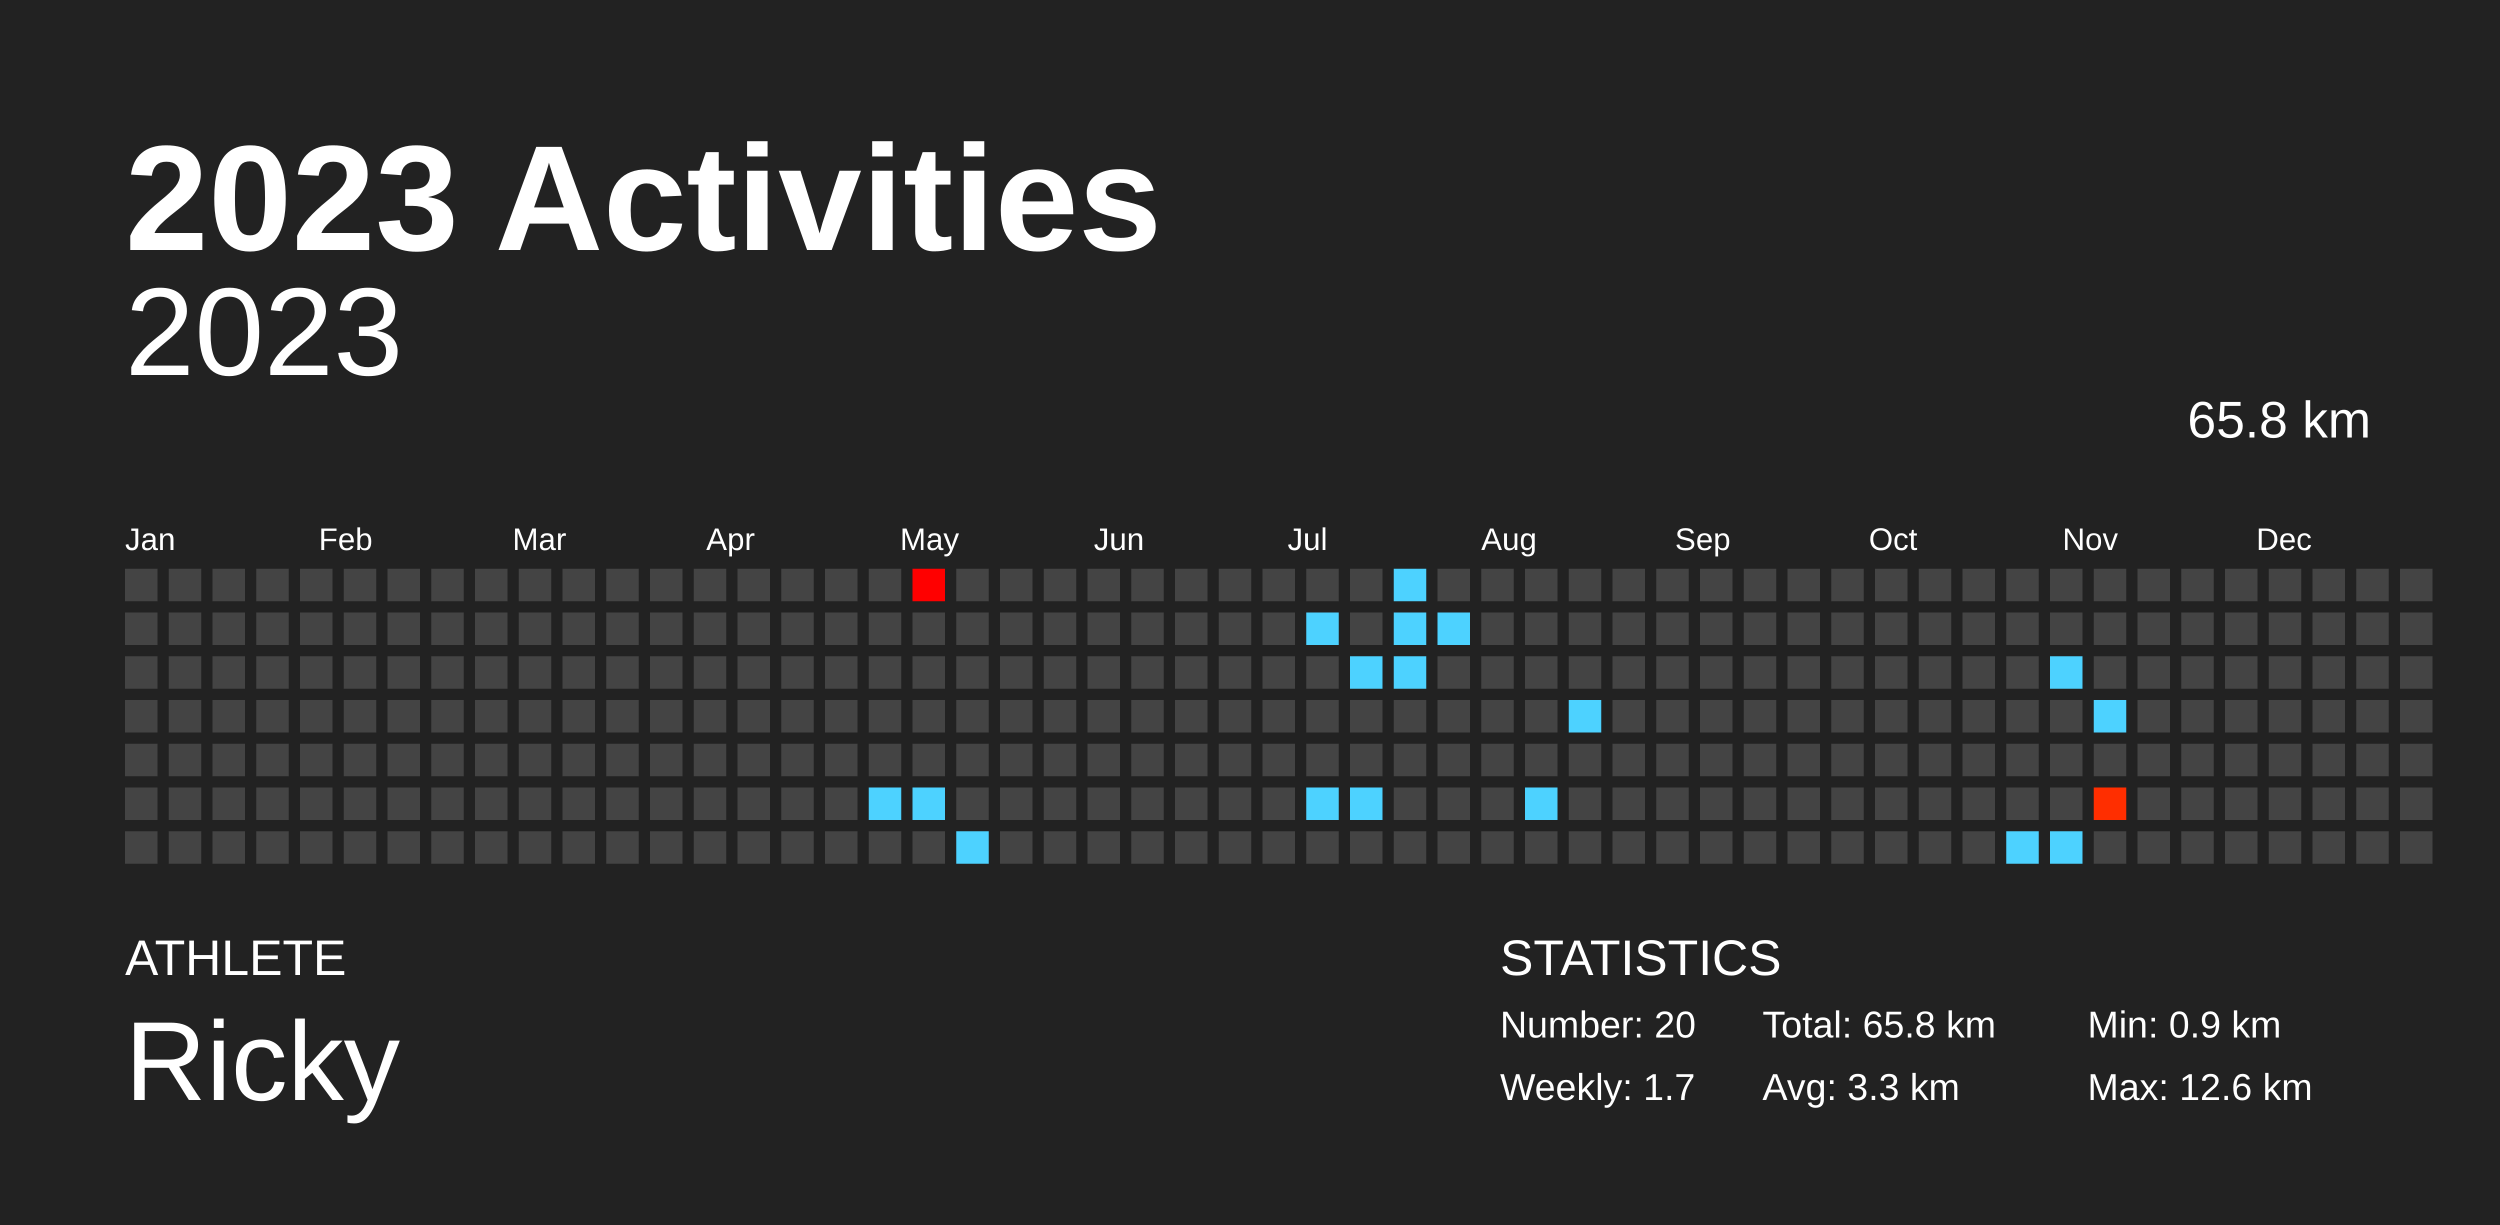
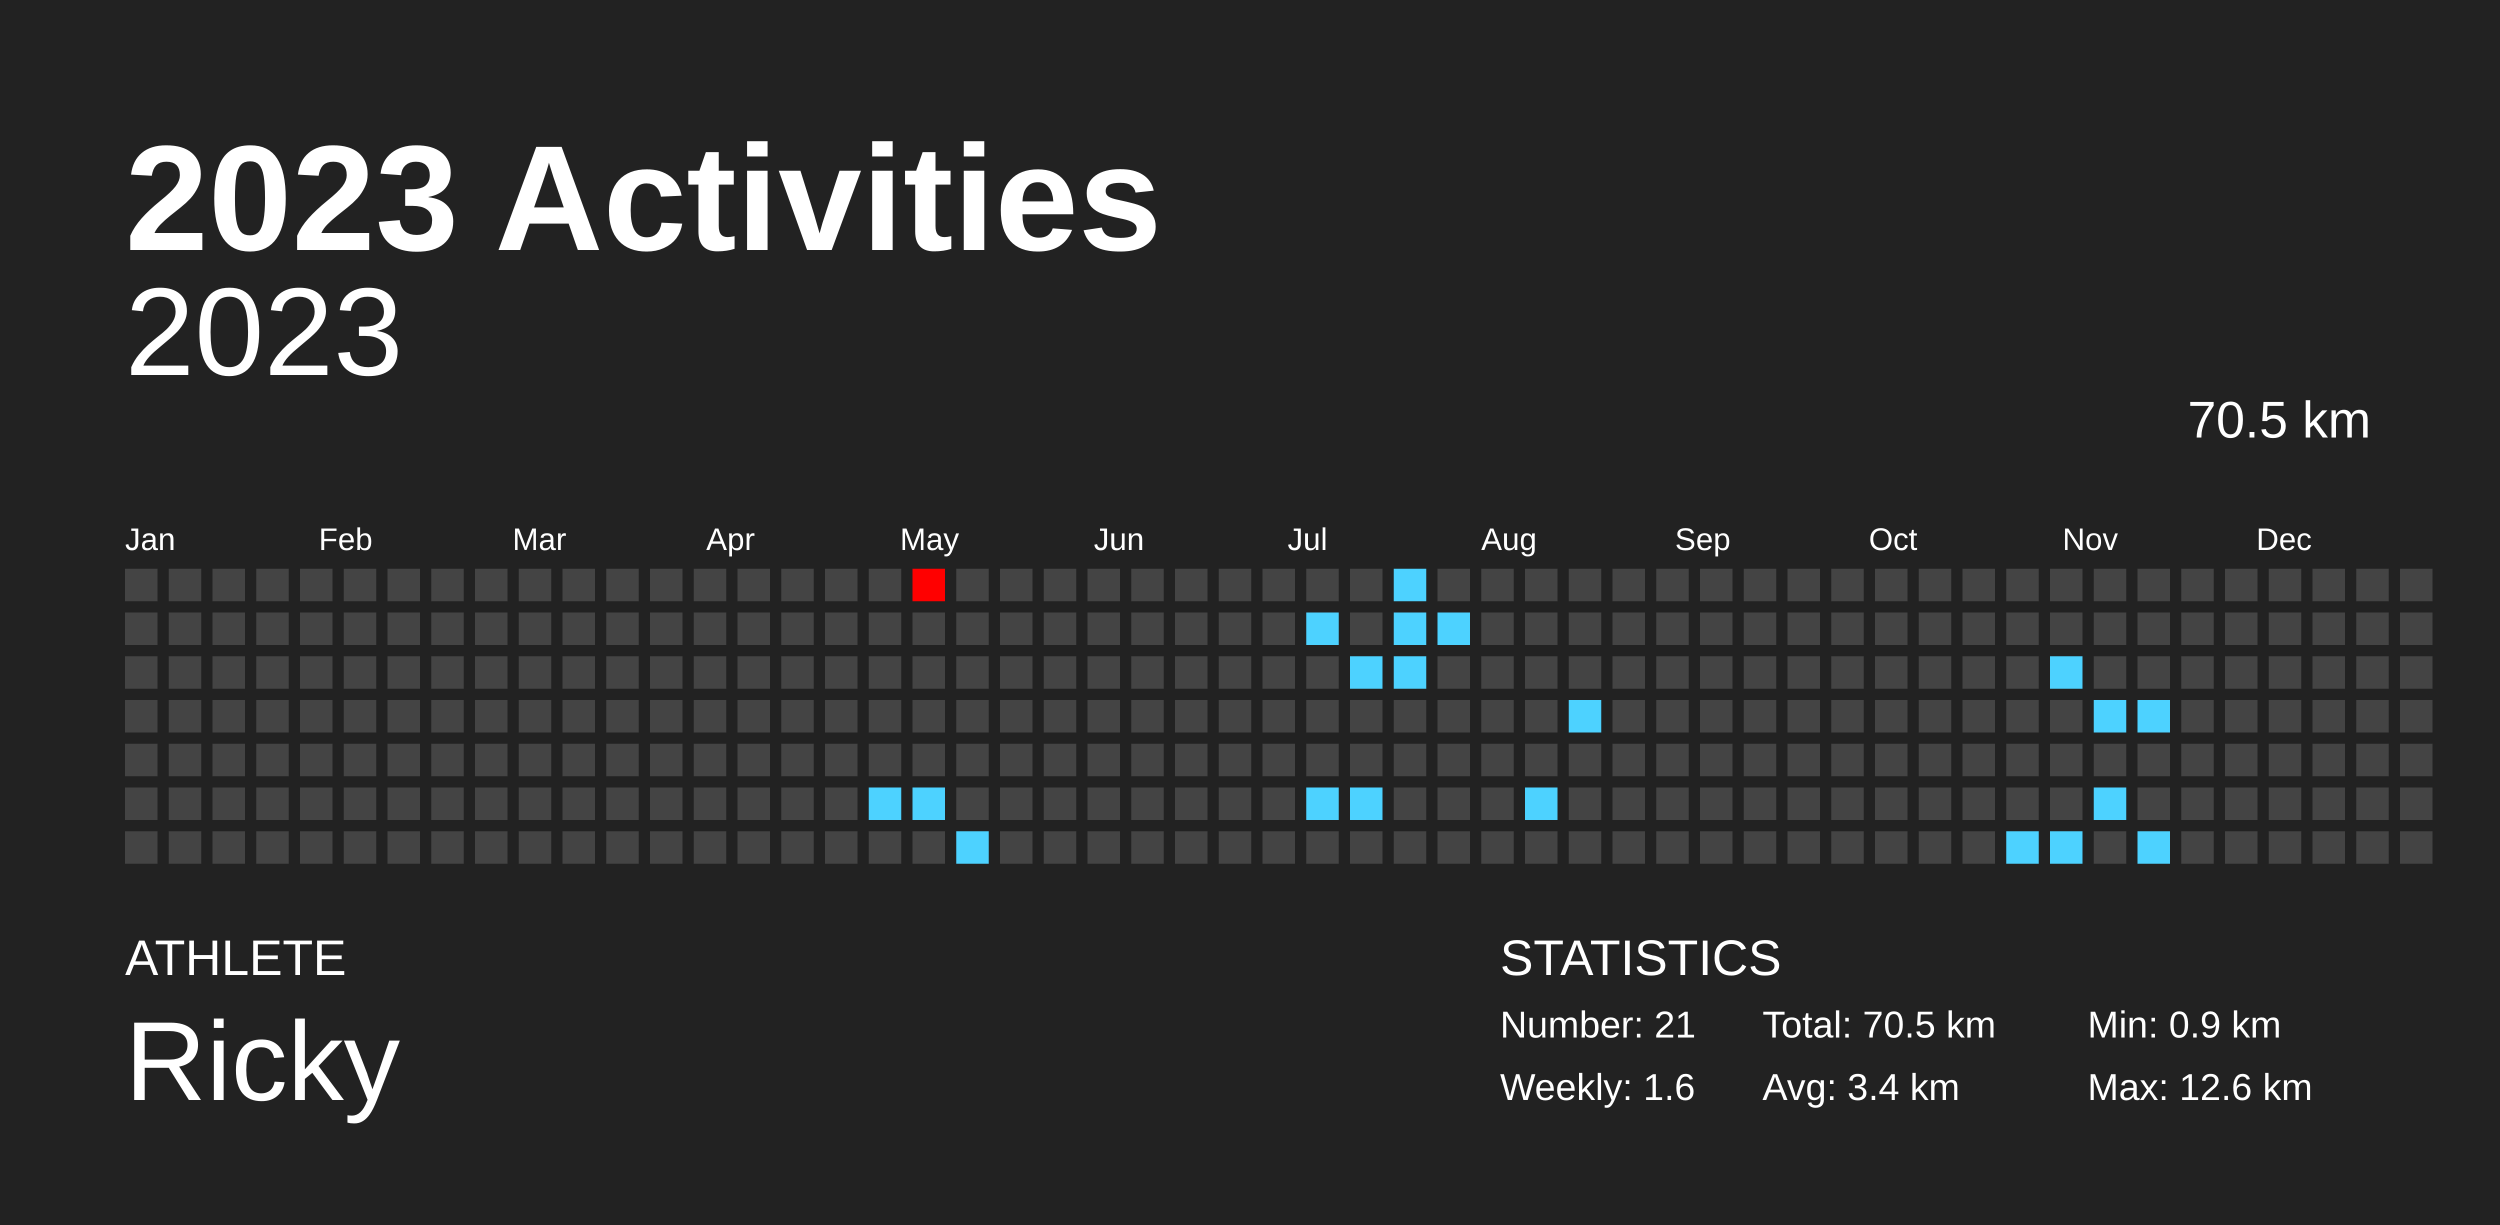
<svg xmlns="http://www.w3.org/2000/svg" baseProfile="full" height="98mm" version="1.1" viewBox="0,0,200,98" width="200mm">
  <defs />
  <rect fill="#222222" height="98" width="200" x="0" y="0" />
  <text fill="#FFFFFF" style="font-size:12px; font-family:Arial; font-weight:bold;" x="10" y="20">2023 Activities</text>
  <text fill="#FFFFFF" style="font-size:4px; font-family:Arial" x="10" y="78">ATHLETE</text>
  <text fill="#FFFFFF" style="font-size:9px; font-family:Arial" x="10" y="88">Ricky</text>
  <text fill="#FFFFFF" style="font-size:4px; font-family:Arial" x="120" y="78">STATISTICS</text>
-   <text fill="#FFFFFF" style="font-size:3px; font-family:Arial" x="120" y="83">Number: 20</text>
-   <text fill="#FFFFFF" style="font-size:3px; font-family:Arial" x="120" y="88">Weekly: 1.7</text>
-   <text fill="#FFFFFF" style="font-size:3px; font-family:Arial" x="141" y="83">Total: 65.8 km</text>
-   <text fill="#FFFFFF" style="font-size:3px; font-family:Arial" x="141" y="88">Avg: 3.3 km</text>
+   <text fill="#FFFFFF" style="font-size:3px; font-family:Arial" x="120" y="83">Number: 21</text>
+   <text fill="#FFFFFF" style="font-size:3px; font-family:Arial" x="120" y="88">Weekly: 1.6</text>
+   <text fill="#FFFFFF" style="font-size:3px; font-family:Arial" x="141" y="83">Total: 70.5 km</text>
+   <text fill="#FFFFFF" style="font-size:3px; font-family:Arial" x="141" y="88">Avg: 3.4 km</text>
  <text fill="#FFFFFF" style="font-size:3px; font-family:Arial" x="167" y="83">Min: 0.9 km</text>
  <text fill="#FFFFFF" style="font-size:3px; font-family:Arial" x="167" y="88">Max: 12.6 km</text>
  <text alignment-baseline="hanging" fill="#FFFFFF" style="font-size:10.0px; font-family:Arial;" x="10" y="30">2023</text>
-   <text alignment-baseline="hanging" fill="#FFFFFF" style="font-size:4.125px; font-family:Arial;" x="175" y="35">65.8 km</text>
+   <text alignment-baseline="hanging" fill="#FFFFFF" style="font-size:4.125px; font-family:Arial;" x="175" y="35">70.5 km</text>
  <text fill="#FFFFFF" style="font-size:2.5px; font-family:Arial" x="10.0" y="44">Jan</text>
  <text fill="#FFFFFF" style="font-size:2.5px; font-family:Arial" x="25.5" y="44">Feb</text>
  <text fill="#FFFFFF" style="font-size:2.5px; font-family:Arial" x="41.0" y="44">Mar</text>
  <text fill="#FFFFFF" style="font-size:2.5px; font-family:Arial" x="56.5" y="44">Apr</text>
  <text fill="#FFFFFF" style="font-size:2.5px; font-family:Arial" x="72.0" y="44">May</text>
  <text fill="#FFFFFF" style="font-size:2.5px; font-family:Arial" x="87.5" y="44">Jun</text>
  <text fill="#FFFFFF" style="font-size:2.5px; font-family:Arial" x="103.0" y="44">Jul</text>
  <text fill="#FFFFFF" style="font-size:2.5px; font-family:Arial" x="118.5" y="44">Aug</text>
  <text fill="#FFFFFF" style="font-size:2.5px; font-family:Arial" x="134.0" y="44">Sep</text>
  <text fill="#FFFFFF" style="font-size:2.5px; font-family:Arial" x="149.5" y="44">Oct</text>
  <text fill="#FFFFFF" style="font-size:2.5px; font-family:Arial" x="165.0" y="44">Nov</text>
  <text fill="#FFFFFF" style="font-size:2.5px; font-family:Arial" x="180.5" y="44">Dec</text>
  <rect fill="#444444" height="2.6" width="2.6" x="10.0" y="45.5" />
  <rect fill="#444444" height="2.6" width="2.6" x="10.0" y="49.0" />
  <rect fill="#444444" height="2.6" width="2.6" x="10.0" y="52.5" />
  <rect fill="#444444" height="2.6" width="2.6" x="10.0" y="56.0" />
  <rect fill="#444444" height="2.6" width="2.6" x="10.0" y="59.5" />
  <rect fill="#444444" height="2.6" width="2.6" x="10.0" y="63.0" />
  <rect fill="#444444" height="2.6" width="2.6" x="10.0" y="66.5" />
  <rect fill="#444444" height="2.6" width="2.6" x="13.5" y="45.5" />
  <rect fill="#444444" height="2.6" width="2.6" x="13.5" y="49.0" />
  <rect fill="#444444" height="2.6" width="2.6" x="13.5" y="52.5" />
  <rect fill="#444444" height="2.6" width="2.6" x="13.5" y="56.0" />
  <rect fill="#444444" height="2.6" width="2.6" x="13.5" y="59.5" />
  <rect fill="#444444" height="2.6" width="2.6" x="13.5" y="63.0" />
  <rect fill="#444444" height="2.6" width="2.6" x="13.5" y="66.5" />
  <rect fill="#444444" height="2.6" width="2.6" x="17.0" y="45.5" />
  <rect fill="#444444" height="2.6" width="2.6" x="17.0" y="49.0" />
  <rect fill="#444444" height="2.6" width="2.6" x="17.0" y="52.5" />
  <rect fill="#444444" height="2.6" width="2.6" x="17.0" y="56.0" />
  <rect fill="#444444" height="2.6" width="2.6" x="17.0" y="59.5" />
  <rect fill="#444444" height="2.6" width="2.6" x="17.0" y="63.0" />
  <rect fill="#444444" height="2.6" width="2.6" x="17.0" y="66.5" />
  <rect fill="#444444" height="2.6" width="2.6" x="20.5" y="45.5" />
  <rect fill="#444444" height="2.6" width="2.6" x="20.5" y="49.0" />
  <rect fill="#444444" height="2.6" width="2.6" x="20.5" y="52.5" />
  <rect fill="#444444" height="2.6" width="2.6" x="20.5" y="56.0" />
  <rect fill="#444444" height="2.6" width="2.6" x="20.5" y="59.5" />
  <rect fill="#444444" height="2.6" width="2.6" x="20.5" y="63.0" />
  <rect fill="#444444" height="2.6" width="2.6" x="20.5" y="66.5" />
  <rect fill="#444444" height="2.6" width="2.6" x="24.0" y="45.5" />
  <rect fill="#444444" height="2.6" width="2.6" x="24.0" y="49.0" />
  <rect fill="#444444" height="2.6" width="2.6" x="24.0" y="52.5" />
  <rect fill="#444444" height="2.6" width="2.6" x="24.0" y="56.0" />
  <rect fill="#444444" height="2.6" width="2.6" x="24.0" y="59.5" />
  <rect fill="#444444" height="2.6" width="2.6" x="24.0" y="63.0" />
  <rect fill="#444444" height="2.6" width="2.6" x="24.0" y="66.5" />
  <rect fill="#444444" height="2.6" width="2.6" x="27.5" y="45.5" />
  <rect fill="#444444" height="2.6" width="2.6" x="27.5" y="49.0" />
  <rect fill="#444444" height="2.6" width="2.6" x="27.5" y="52.5" />
  <rect fill="#444444" height="2.6" width="2.6" x="27.5" y="56.0" />
  <rect fill="#444444" height="2.6" width="2.6" x="27.5" y="59.5" />
  <rect fill="#444444" height="2.6" width="2.6" x="27.5" y="63.0" />
  <rect fill="#444444" height="2.6" width="2.6" x="27.5" y="66.5" />
  <rect fill="#444444" height="2.6" width="2.6" x="31.0" y="45.5" />
  <rect fill="#444444" height="2.6" width="2.6" x="31.0" y="49.0" />
  <rect fill="#444444" height="2.6" width="2.6" x="31.0" y="52.5" />
  <rect fill="#444444" height="2.6" width="2.6" x="31.0" y="56.0" />
  <rect fill="#444444" height="2.6" width="2.6" x="31.0" y="59.5" />
  <rect fill="#444444" height="2.6" width="2.6" x="31.0" y="63.0" />
  <rect fill="#444444" height="2.6" width="2.6" x="31.0" y="66.5" />
  <rect fill="#444444" height="2.6" width="2.6" x="34.5" y="45.5" />
  <rect fill="#444444" height="2.6" width="2.6" x="34.5" y="49.0" />
  <rect fill="#444444" height="2.6" width="2.6" x="34.5" y="52.5" />
  <rect fill="#444444" height="2.6" width="2.6" x="34.5" y="56.0" />
  <rect fill="#444444" height="2.6" width="2.6" x="34.5" y="59.5" />
  <rect fill="#444444" height="2.6" width="2.6" x="34.5" y="63.0" />
  <rect fill="#444444" height="2.6" width="2.6" x="34.5" y="66.5" />
  <rect fill="#444444" height="2.6" width="2.6" x="38.0" y="45.5" />
  <rect fill="#444444" height="2.6" width="2.6" x="38.0" y="49.0" />
  <rect fill="#444444" height="2.6" width="2.6" x="38.0" y="52.5" />
  <rect fill="#444444" height="2.6" width="2.6" x="38.0" y="56.0" />
  <rect fill="#444444" height="2.6" width="2.6" x="38.0" y="59.5" />
  <rect fill="#444444" height="2.6" width="2.6" x="38.0" y="63.0" />
  <rect fill="#444444" height="2.6" width="2.6" x="38.0" y="66.5" />
  <rect fill="#444444" height="2.6" width="2.6" x="41.5" y="45.5" />
  <rect fill="#444444" height="2.6" width="2.6" x="41.5" y="49.0" />
  <rect fill="#444444" height="2.6" width="2.6" x="41.5" y="52.5" />
  <rect fill="#444444" height="2.6" width="2.6" x="41.5" y="56.0" />
  <rect fill="#444444" height="2.6" width="2.6" x="41.5" y="59.5" />
  <rect fill="#444444" height="2.6" width="2.6" x="41.5" y="63.0" />
  <rect fill="#444444" height="2.6" width="2.6" x="41.5" y="66.5" />
  <rect fill="#444444" height="2.6" width="2.6" x="45.0" y="45.5" />
  <rect fill="#444444" height="2.6" width="2.6" x="45.0" y="49.0" />
  <rect fill="#444444" height="2.6" width="2.6" x="45.0" y="52.5" />
  <rect fill="#444444" height="2.6" width="2.6" x="45.0" y="56.0" />
  <rect fill="#444444" height="2.6" width="2.6" x="45.0" y="59.5" />
  <rect fill="#444444" height="2.6" width="2.6" x="45.0" y="63.0" />
  <rect fill="#444444" height="2.6" width="2.6" x="45.0" y="66.5" />
  <rect fill="#444444" height="2.6" width="2.6" x="48.5" y="45.5" />
  <rect fill="#444444" height="2.6" width="2.6" x="48.5" y="49.0" />
  <rect fill="#444444" height="2.6" width="2.6" x="48.5" y="52.5" />
  <rect fill="#444444" height="2.6" width="2.6" x="48.5" y="56.0" />
  <rect fill="#444444" height="2.6" width="2.6" x="48.5" y="59.5" />
  <rect fill="#444444" height="2.6" width="2.6" x="48.5" y="63.0" />
  <rect fill="#444444" height="2.6" width="2.6" x="48.5" y="66.5" />
  <rect fill="#444444" height="2.6" width="2.6" x="52.0" y="45.5" />
  <rect fill="#444444" height="2.6" width="2.6" x="52.0" y="49.0" />
  <rect fill="#444444" height="2.6" width="2.6" x="52.0" y="52.5" />
  <rect fill="#444444" height="2.6" width="2.6" x="52.0" y="56.0" />
  <rect fill="#444444" height="2.6" width="2.6" x="52.0" y="59.5" />
  <rect fill="#444444" height="2.6" width="2.6" x="52.0" y="63.0" />
  <rect fill="#444444" height="2.6" width="2.6" x="52.0" y="66.5" />
  <rect fill="#444444" height="2.6" width="2.6" x="55.5" y="45.5" />
  <rect fill="#444444" height="2.6" width="2.6" x="55.5" y="49.0" />
  <rect fill="#444444" height="2.6" width="2.6" x="55.5" y="52.5" />
  <rect fill="#444444" height="2.6" width="2.6" x="55.5" y="56.0" />
  <rect fill="#444444" height="2.6" width="2.6" x="55.5" y="59.5" />
  <rect fill="#444444" height="2.6" width="2.6" x="55.5" y="63.0" />
  <rect fill="#444444" height="2.6" width="2.6" x="55.5" y="66.5" />
  <rect fill="#444444" height="2.6" width="2.6" x="59.0" y="45.5" />
  <rect fill="#444444" height="2.6" width="2.6" x="59.0" y="49.0" />
  <rect fill="#444444" height="2.6" width="2.6" x="59.0" y="52.5" />
  <rect fill="#444444" height="2.6" width="2.6" x="59.0" y="56.0" />
  <rect fill="#444444" height="2.6" width="2.6" x="59.0" y="59.5" />
  <rect fill="#444444" height="2.6" width="2.6" x="59.0" y="63.0" />
  <rect fill="#444444" height="2.6" width="2.6" x="59.0" y="66.5" />
  <rect fill="#444444" height="2.6" width="2.6" x="62.5" y="45.5" />
  <rect fill="#444444" height="2.6" width="2.6" x="62.5" y="49.0" />
  <rect fill="#444444" height="2.6" width="2.6" x="62.5" y="52.5" />
  <rect fill="#444444" height="2.6" width="2.6" x="62.5" y="56.0" />
  <rect fill="#444444" height="2.6" width="2.6" x="62.5" y="59.5" />
  <rect fill="#444444" height="2.6" width="2.6" x="62.5" y="63.0" />
  <rect fill="#444444" height="2.6" width="2.6" x="62.5" y="66.5" />
  <rect fill="#444444" height="2.6" width="2.6" x="66.0" y="45.5" />
  <rect fill="#444444" height="2.6" width="2.6" x="66.0" y="49.0" />
  <rect fill="#444444" height="2.6" width="2.6" x="66.0" y="52.5" />
  <rect fill="#444444" height="2.6" width="2.6" x="66.0" y="56.0" />
  <rect fill="#444444" height="2.6" width="2.6" x="66.0" y="59.5" />
  <rect fill="#444444" height="2.6" width="2.6" x="66.0" y="63.0" />
  <rect fill="#444444" height="2.6" width="2.6" x="66.0" y="66.5" />
  <rect fill="#444444" height="2.6" width="2.6" x="69.5" y="45.5" />
  <rect fill="#444444" height="2.6" width="2.6" x="69.5" y="49.0" />
  <rect fill="#444444" height="2.6" width="2.6" x="69.5" y="52.5" />
  <rect fill="#444444" height="2.6" width="2.6" x="69.5" y="56.0" />
  <rect fill="#444444" height="2.6" width="2.6" x="69.5" y="59.5" />
  <rect fill="#4dd2ff" height="2.6" width="2.6" x="69.5" y="63.0" />
  <rect fill="#444444" height="2.6" width="2.6" x="69.5" y="66.5" />
  <rect fill="#ff0000" height="2.6" width="2.6" x="73.0" y="45.5" />
  <rect fill="#444444" height="2.6" width="2.6" x="73.0" y="49.0" />
  <rect fill="#444444" height="2.6" width="2.6" x="73.0" y="52.5" />
  <rect fill="#444444" height="2.6" width="2.6" x="73.0" y="56.0" />
  <rect fill="#444444" height="2.6" width="2.6" x="73.0" y="59.5" />
  <rect fill="#4dd2ff" height="2.6" width="2.6" x="73.0" y="63.0" />
  <rect fill="#444444" height="2.6" width="2.6" x="73.0" y="66.5" />
  <rect fill="#444444" height="2.6" width="2.6" x="76.5" y="45.5" />
  <rect fill="#444444" height="2.6" width="2.6" x="76.5" y="49.0" />
  <rect fill="#444444" height="2.6" width="2.6" x="76.5" y="52.5" />
  <rect fill="#444444" height="2.6" width="2.6" x="76.5" y="56.0" />
  <rect fill="#444444" height="2.6" width="2.6" x="76.5" y="59.5" />
  <rect fill="#444444" height="2.6" width="2.6" x="76.5" y="63.0" />
  <rect fill="#4dd2ff" height="2.6" width="2.6" x="76.5" y="66.5" />
  <rect fill="#444444" height="2.6" width="2.6" x="80.0" y="45.5" />
  <rect fill="#444444" height="2.6" width="2.6" x="80.0" y="49.0" />
  <rect fill="#444444" height="2.6" width="2.6" x="80.0" y="52.5" />
  <rect fill="#444444" height="2.6" width="2.6" x="80.0" y="56.0" />
  <rect fill="#444444" height="2.6" width="2.6" x="80.0" y="59.5" />
  <rect fill="#444444" height="2.6" width="2.6" x="80.0" y="63.0" />
  <rect fill="#444444" height="2.6" width="2.6" x="80.0" y="66.5" />
  <rect fill="#444444" height="2.6" width="2.6" x="83.5" y="45.5" />
  <rect fill="#444444" height="2.6" width="2.6" x="83.5" y="49.0" />
  <rect fill="#444444" height="2.6" width="2.6" x="83.5" y="52.5" />
  <rect fill="#444444" height="2.6" width="2.6" x="83.5" y="56.0" />
  <rect fill="#444444" height="2.6" width="2.6" x="83.5" y="59.5" />
  <rect fill="#444444" height="2.6" width="2.6" x="83.5" y="63.0" />
  <rect fill="#444444" height="2.6" width="2.6" x="83.5" y="66.5" />
  <rect fill="#444444" height="2.6" width="2.6" x="87.0" y="45.5" />
  <rect fill="#444444" height="2.6" width="2.6" x="87.0" y="49.0" />
  <rect fill="#444444" height="2.6" width="2.6" x="87.0" y="52.5" />
  <rect fill="#444444" height="2.6" width="2.6" x="87.0" y="56.0" />
  <rect fill="#444444" height="2.6" width="2.6" x="87.0" y="59.5" />
  <rect fill="#444444" height="2.6" width="2.6" x="87.0" y="63.0" />
  <rect fill="#444444" height="2.6" width="2.6" x="87.0" y="66.5" />
  <rect fill="#444444" height="2.6" width="2.6" x="90.5" y="45.5" />
  <rect fill="#444444" height="2.6" width="2.6" x="90.5" y="49.0" />
  <rect fill="#444444" height="2.6" width="2.6" x="90.5" y="52.5" />
  <rect fill="#444444" height="2.6" width="2.6" x="90.5" y="56.0" />
  <rect fill="#444444" height="2.6" width="2.6" x="90.5" y="59.5" />
  <rect fill="#444444" height="2.6" width="2.6" x="90.5" y="63.0" />
  <rect fill="#444444" height="2.6" width="2.6" x="90.5" y="66.5" />
  <rect fill="#444444" height="2.6" width="2.6" x="94.0" y="45.5" />
  <rect fill="#444444" height="2.6" width="2.6" x="94.0" y="49.0" />
  <rect fill="#444444" height="2.6" width="2.6" x="94.0" y="52.5" />
  <rect fill="#444444" height="2.6" width="2.6" x="94.0" y="56.0" />
  <rect fill="#444444" height="2.6" width="2.6" x="94.0" y="59.5" />
  <rect fill="#444444" height="2.6" width="2.6" x="94.0" y="63.0" />
  <rect fill="#444444" height="2.6" width="2.6" x="94.0" y="66.5" />
  <rect fill="#444444" height="2.6" width="2.6" x="97.5" y="45.5" />
  <rect fill="#444444" height="2.6" width="2.6" x="97.5" y="49.0" />
  <rect fill="#444444" height="2.6" width="2.6" x="97.5" y="52.5" />
  <rect fill="#444444" height="2.6" width="2.6" x="97.5" y="56.0" />
  <rect fill="#444444" height="2.6" width="2.6" x="97.5" y="59.5" />
  <rect fill="#444444" height="2.6" width="2.6" x="97.5" y="63.0" />
  <rect fill="#444444" height="2.6" width="2.6" x="97.5" y="66.5" />
  <rect fill="#444444" height="2.6" width="2.6" x="101.0" y="45.5" />
  <rect fill="#444444" height="2.6" width="2.6" x="101.0" y="49.0" />
  <rect fill="#444444" height="2.6" width="2.6" x="101.0" y="52.5" />
  <rect fill="#444444" height="2.6" width="2.6" x="101.0" y="56.0" />
  <rect fill="#444444" height="2.6" width="2.6" x="101.0" y="59.5" />
  <rect fill="#444444" height="2.6" width="2.6" x="101.0" y="63.0" />
  <rect fill="#444444" height="2.6" width="2.6" x="101.0" y="66.5" />
  <rect fill="#444444" height="2.6" width="2.6" x="104.5" y="45.5" />
  <rect fill="#4dd2ff" height="2.6" width="2.6" x="104.5" y="49.0" />
  <rect fill="#444444" height="2.6" width="2.6" x="104.5" y="52.5" />
  <rect fill="#444444" height="2.6" width="2.6" x="104.5" y="56.0" />
  <rect fill="#444444" height="2.6" width="2.6" x="104.5" y="59.5" />
  <rect fill="#4dd2ff" height="2.6" width="2.6" x="104.5" y="63.0" />
  <rect fill="#444444" height="2.6" width="2.6" x="104.5" y="66.5" />
  <rect fill="#444444" height="2.6" width="2.6" x="108.0" y="45.5" />
  <rect fill="#444444" height="2.6" width="2.6" x="108.0" y="49.0" />
  <rect fill="#4dd2ff" height="2.6" width="2.6" x="108.0" y="52.5" />
  <rect fill="#444444" height="2.6" width="2.6" x="108.0" y="56.0" />
  <rect fill="#444444" height="2.6" width="2.6" x="108.0" y="59.5" />
  <rect fill="#4dd2ff" height="2.6" width="2.6" x="108.0" y="63.0" />
  <rect fill="#444444" height="2.6" width="2.6" x="108.0" y="66.5" />
  <rect fill="#4dd2ff" height="2.6" width="2.6" x="111.5" y="45.5" />
  <rect fill="#4dd2ff" height="2.6" width="2.6" x="111.5" y="49.0" />
  <rect fill="#4dd2ff" height="2.6" width="2.6" x="111.5" y="52.5" />
  <rect fill="#444444" height="2.6" width="2.6" x="111.5" y="56.0" />
  <rect fill="#444444" height="2.6" width="2.6" x="111.5" y="59.5" />
  <rect fill="#444444" height="2.6" width="2.6" x="111.5" y="63.0" />
  <rect fill="#444444" height="2.6" width="2.6" x="111.5" y="66.5" />
  <rect fill="#444444" height="2.6" width="2.6" x="115.0" y="45.5" />
  <rect fill="#4dd2ff" height="2.6" width="2.6" x="115.0" y="49.0" />
  <rect fill="#444444" height="2.6" width="2.6" x="115.0" y="52.5" />
  <rect fill="#444444" height="2.6" width="2.6" x="115.0" y="56.0" />
  <rect fill="#444444" height="2.6" width="2.6" x="115.0" y="59.5" />
  <rect fill="#444444" height="2.6" width="2.6" x="115.0" y="63.0" />
  <rect fill="#444444" height="2.6" width="2.6" x="115.0" y="66.5" />
  <rect fill="#444444" height="2.6" width="2.6" x="118.5" y="45.5" />
  <rect fill="#444444" height="2.6" width="2.6" x="118.5" y="49.0" />
  <rect fill="#444444" height="2.6" width="2.6" x="118.5" y="52.5" />
  <rect fill="#444444" height="2.6" width="2.6" x="118.5" y="56.0" />
  <rect fill="#444444" height="2.6" width="2.6" x="118.5" y="59.5" />
  <rect fill="#444444" height="2.6" width="2.6" x="118.5" y="63.0" />
  <rect fill="#444444" height="2.6" width="2.6" x="118.5" y="66.5" />
  <rect fill="#444444" height="2.6" width="2.6" x="122.0" y="45.5" />
  <rect fill="#444444" height="2.6" width="2.6" x="122.0" y="49.0" />
  <rect fill="#444444" height="2.6" width="2.6" x="122.0" y="52.5" />
  <rect fill="#444444" height="2.6" width="2.6" x="122.0" y="56.0" />
  <rect fill="#444444" height="2.6" width="2.6" x="122.0" y="59.5" />
  <rect fill="#4dd2ff" height="2.6" width="2.6" x="122.0" y="63.0" />
  <rect fill="#444444" height="2.6" width="2.6" x="122.0" y="66.5" />
  <rect fill="#444444" height="2.6" width="2.6" x="125.5" y="45.5" />
  <rect fill="#444444" height="2.6" width="2.6" x="125.5" y="49.0" />
  <rect fill="#444444" height="2.6" width="2.6" x="125.5" y="52.5" />
  <rect fill="#4dd2ff" height="2.6" width="2.6" x="125.5" y="56.0" />
  <rect fill="#444444" height="2.6" width="2.6" x="125.5" y="59.5" />
  <rect fill="#444444" height="2.6" width="2.6" x="125.5" y="63.0" />
  <rect fill="#444444" height="2.6" width="2.6" x="125.5" y="66.5" />
  <rect fill="#444444" height="2.6" width="2.6" x="129.0" y="45.5" />
  <rect fill="#444444" height="2.6" width="2.6" x="129.0" y="49.0" />
  <rect fill="#444444" height="2.6" width="2.6" x="129.0" y="52.5" />
  <rect fill="#444444" height="2.6" width="2.6" x="129.0" y="56.0" />
  <rect fill="#444444" height="2.6" width="2.6" x="129.0" y="59.5" />
  <rect fill="#444444" height="2.6" width="2.6" x="129.0" y="63.0" />
  <rect fill="#444444" height="2.6" width="2.6" x="129.0" y="66.5" />
  <rect fill="#444444" height="2.6" width="2.6" x="132.5" y="45.5" />
  <rect fill="#444444" height="2.6" width="2.6" x="132.5" y="49.0" />
  <rect fill="#444444" height="2.6" width="2.6" x="132.5" y="52.5" />
  <rect fill="#444444" height="2.6" width="2.6" x="132.5" y="56.0" />
  <rect fill="#444444" height="2.6" width="2.6" x="132.5" y="59.5" />
  <rect fill="#444444" height="2.6" width="2.6" x="132.5" y="63.0" />
  <rect fill="#444444" height="2.6" width="2.6" x="132.5" y="66.5" />
  <rect fill="#444444" height="2.6" width="2.6" x="136.0" y="45.5" />
  <rect fill="#444444" height="2.6" width="2.6" x="136.0" y="49.0" />
  <rect fill="#444444" height="2.6" width="2.6" x="136.0" y="52.5" />
  <rect fill="#444444" height="2.6" width="2.6" x="136.0" y="56.0" />
  <rect fill="#444444" height="2.6" width="2.6" x="136.0" y="59.5" />
  <rect fill="#444444" height="2.6" width="2.6" x="136.0" y="63.0" />
  <rect fill="#444444" height="2.6" width="2.6" x="136.0" y="66.5" />
  <rect fill="#444444" height="2.6" width="2.6" x="139.5" y="45.5" />
  <rect fill="#444444" height="2.6" width="2.6" x="139.5" y="49.0" />
  <rect fill="#444444" height="2.6" width="2.6" x="139.5" y="52.5" />
  <rect fill="#444444" height="2.6" width="2.6" x="139.5" y="56.0" />
  <rect fill="#444444" height="2.6" width="2.6" x="139.5" y="59.5" />
  <rect fill="#444444" height="2.6" width="2.6" x="139.5" y="63.0" />
  <rect fill="#444444" height="2.6" width="2.6" x="139.5" y="66.5" />
  <rect fill="#444444" height="2.6" width="2.6" x="143.0" y="45.5" />
  <rect fill="#444444" height="2.6" width="2.6" x="143.0" y="49.0" />
  <rect fill="#444444" height="2.6" width="2.6" x="143.0" y="52.5" />
  <rect fill="#444444" height="2.6" width="2.6" x="143.0" y="56.0" />
  <rect fill="#444444" height="2.6" width="2.6" x="143.0" y="59.5" />
  <rect fill="#444444" height="2.6" width="2.6" x="143.0" y="63.0" />
  <rect fill="#444444" height="2.6" width="2.6" x="143.0" y="66.5" />
  <rect fill="#444444" height="2.6" width="2.6" x="146.5" y="45.5" />
  <rect fill="#444444" height="2.6" width="2.6" x="146.5" y="49.0" />
  <rect fill="#444444" height="2.6" width="2.6" x="146.5" y="52.5" />
  <rect fill="#444444" height="2.6" width="2.6" x="146.5" y="56.0" />
  <rect fill="#444444" height="2.6" width="2.6" x="146.5" y="59.5" />
  <rect fill="#444444" height="2.6" width="2.6" x="146.5" y="63.0" />
  <rect fill="#444444" height="2.6" width="2.6" x="146.5" y="66.5" />
  <rect fill="#444444" height="2.6" width="2.6" x="150.0" y="45.5" />
  <rect fill="#444444" height="2.6" width="2.6" x="150.0" y="49.0" />
  <rect fill="#444444" height="2.6" width="2.6" x="150.0" y="52.5" />
  <rect fill="#444444" height="2.6" width="2.6" x="150.0" y="56.0" />
  <rect fill="#444444" height="2.6" width="2.6" x="150.0" y="59.5" />
  <rect fill="#444444" height="2.6" width="2.6" x="150.0" y="63.0" />
  <rect fill="#444444" height="2.6" width="2.6" x="150.0" y="66.5" />
  <rect fill="#444444" height="2.6" width="2.6" x="153.5" y="45.5" />
  <rect fill="#444444" height="2.6" width="2.6" x="153.5" y="49.0" />
  <rect fill="#444444" height="2.6" width="2.6" x="153.5" y="52.5" />
  <rect fill="#444444" height="2.6" width="2.6" x="153.5" y="56.0" />
  <rect fill="#444444" height="2.6" width="2.6" x="153.5" y="59.5" />
  <rect fill="#444444" height="2.6" width="2.6" x="153.5" y="63.0" />
  <rect fill="#444444" height="2.6" width="2.6" x="153.5" y="66.5" />
  <rect fill="#444444" height="2.6" width="2.6" x="157.0" y="45.5" />
  <rect fill="#444444" height="2.6" width="2.6" x="157.0" y="49.0" />
  <rect fill="#444444" height="2.6" width="2.6" x="157.0" y="52.5" />
  <rect fill="#444444" height="2.6" width="2.6" x="157.0" y="56.0" />
  <rect fill="#444444" height="2.6" width="2.6" x="157.0" y="59.5" />
  <rect fill="#444444" height="2.6" width="2.6" x="157.0" y="63.0" />
  <rect fill="#444444" height="2.6" width="2.6" x="157.0" y="66.5" />
  <rect fill="#444444" height="2.6" width="2.6" x="160.5" y="45.5" />
  <rect fill="#444444" height="2.6" width="2.6" x="160.5" y="49.0" />
  <rect fill="#444444" height="2.6" width="2.6" x="160.5" y="52.5" />
  <rect fill="#444444" height="2.6" width="2.6" x="160.5" y="56.0" />
  <rect fill="#444444" height="2.6" width="2.6" x="160.5" y="59.5" />
  <rect fill="#444444" height="2.6" width="2.6" x="160.5" y="63.0" />
  <rect fill="#4dd2ff" height="2.6" width="2.6" x="160.5" y="66.5" />
  <rect fill="#444444" height="2.6" width="2.6" x="164.0" y="45.5" />
  <rect fill="#444444" height="2.6" width="2.6" x="164.0" y="49.0" />
  <rect fill="#4dd2ff" height="2.6" width="2.6" x="164.0" y="52.5" />
  <rect fill="#444444" height="2.6" width="2.6" x="164.0" y="56.0" />
  <rect fill="#444444" height="2.6" width="2.6" x="164.0" y="59.5" />
  <rect fill="#444444" height="2.6" width="2.6" x="164.0" y="63.0" />
  <rect fill="#4dd2ff" height="2.6" width="2.6" x="164.0" y="66.5" />
  <rect fill="#444444" height="2.6" width="2.6" x="167.5" y="45.5" />
  <rect fill="#444444" height="2.6" width="2.6" x="167.5" y="49.0" />
  <rect fill="#444444" height="2.6" width="2.6" x="167.5" y="52.5" />
  <rect fill="#4dd2ff" height="2.6" width="2.6" x="167.5" y="56.0" />
  <rect fill="#444444" height="2.6" width="2.6" x="167.5" y="59.5" />
-   <rect fill="#ff2e00" height="2.6" width="2.6" x="167.5" y="63.0" />
+   <rect fill="#4dd2ff" height="2.6" width="2.6" x="167.5" y="63.0" />
  <rect fill="#444444" height="2.6" width="2.6" x="167.5" y="66.5" />
  <rect fill="#444444" height="2.6" width="2.6" x="171.0" y="45.5" />
  <rect fill="#444444" height="2.6" width="2.6" x="171.0" y="49.0" />
  <rect fill="#444444" height="2.6" width="2.6" x="171.0" y="52.5" />
-   <rect fill="#444444" height="2.6" width="2.6" x="171.0" y="56.0" />
+   <rect fill="#4dd2ff" height="2.6" width="2.6" x="171.0" y="56.0" />
  <rect fill="#444444" height="2.6" width="2.6" x="171.0" y="59.5" />
  <rect fill="#444444" height="2.6" width="2.6" x="171.0" y="63.0" />
-   <rect fill="#444444" height="2.6" width="2.6" x="171.0" y="66.5" />
+   <rect fill="#4dd2ff" height="2.6" width="2.6" x="171.0" y="66.5" />
  <rect fill="#444444" height="2.6" width="2.6" x="174.5" y="45.5" />
  <rect fill="#444444" height="2.6" width="2.6" x="174.5" y="49.0" />
  <rect fill="#444444" height="2.6" width="2.6" x="174.5" y="52.5" />
  <rect fill="#444444" height="2.6" width="2.6" x="174.5" y="56.0" />
  <rect fill="#444444" height="2.6" width="2.6" x="174.5" y="59.5" />
  <rect fill="#444444" height="2.6" width="2.6" x="174.5" y="63.0" />
  <rect fill="#444444" height="2.6" width="2.6" x="174.5" y="66.5" />
  <rect fill="#444444" height="2.6" width="2.6" x="178.0" y="45.5" />
  <rect fill="#444444" height="2.6" width="2.6" x="178.0" y="49.0" />
  <rect fill="#444444" height="2.6" width="2.6" x="178.0" y="52.5" />
  <rect fill="#444444" height="2.6" width="2.6" x="178.0" y="56.0" />
  <rect fill="#444444" height="2.6" width="2.6" x="178.0" y="59.5" />
  <rect fill="#444444" height="2.6" width="2.6" x="178.0" y="63.0" />
  <rect fill="#444444" height="2.6" width="2.6" x="178.0" y="66.5" />
  <rect fill="#444444" height="2.6" width="2.6" x="181.5" y="45.5" />
  <rect fill="#444444" height="2.6" width="2.6" x="181.5" y="49.0" />
  <rect fill="#444444" height="2.6" width="2.6" x="181.5" y="52.5" />
  <rect fill="#444444" height="2.6" width="2.6" x="181.5" y="56.0" />
  <rect fill="#444444" height="2.6" width="2.6" x="181.5" y="59.5" />
  <rect fill="#444444" height="2.6" width="2.6" x="181.5" y="63.0" />
  <rect fill="#444444" height="2.6" width="2.6" x="181.5" y="66.5" />
  <rect fill="#444444" height="2.6" width="2.6" x="185.0" y="45.5" />
  <rect fill="#444444" height="2.6" width="2.6" x="185.0" y="49.0" />
  <rect fill="#444444" height="2.6" width="2.6" x="185.0" y="52.5" />
  <rect fill="#444444" height="2.6" width="2.6" x="185.0" y="56.0" />
  <rect fill="#444444" height="2.6" width="2.6" x="185.0" y="59.5" />
  <rect fill="#444444" height="2.6" width="2.6" x="185.0" y="63.0" />
  <rect fill="#444444" height="2.6" width="2.6" x="185.0" y="66.5" />
  <rect fill="#444444" height="2.6" width="2.6" x="188.5" y="45.5" />
  <rect fill="#444444" height="2.6" width="2.6" x="188.5" y="49.0" />
  <rect fill="#444444" height="2.6" width="2.6" x="188.5" y="52.5" />
  <rect fill="#444444" height="2.6" width="2.6" x="188.5" y="56.0" />
  <rect fill="#444444" height="2.6" width="2.6" x="188.5" y="59.5" />
  <rect fill="#444444" height="2.6" width="2.6" x="188.5" y="63.0" />
  <rect fill="#444444" height="2.6" width="2.6" x="188.5" y="66.5" />
  <rect fill="#444444" height="2.6" width="2.6" x="192.0" y="45.5" />
  <rect fill="#444444" height="2.6" width="2.6" x="192.0" y="49.0" />
  <rect fill="#444444" height="2.6" width="2.6" x="192.0" y="52.5" />
  <rect fill="#444444" height="2.6" width="2.6" x="192.0" y="56.0" />
  <rect fill="#444444" height="2.6" width="2.6" x="192.0" y="59.5" />
  <rect fill="#444444" height="2.6" width="2.6" x="192.0" y="63.0" />
  <rect fill="#444444" height="2.6" width="2.6" x="192.0" y="66.5" />
</svg>
